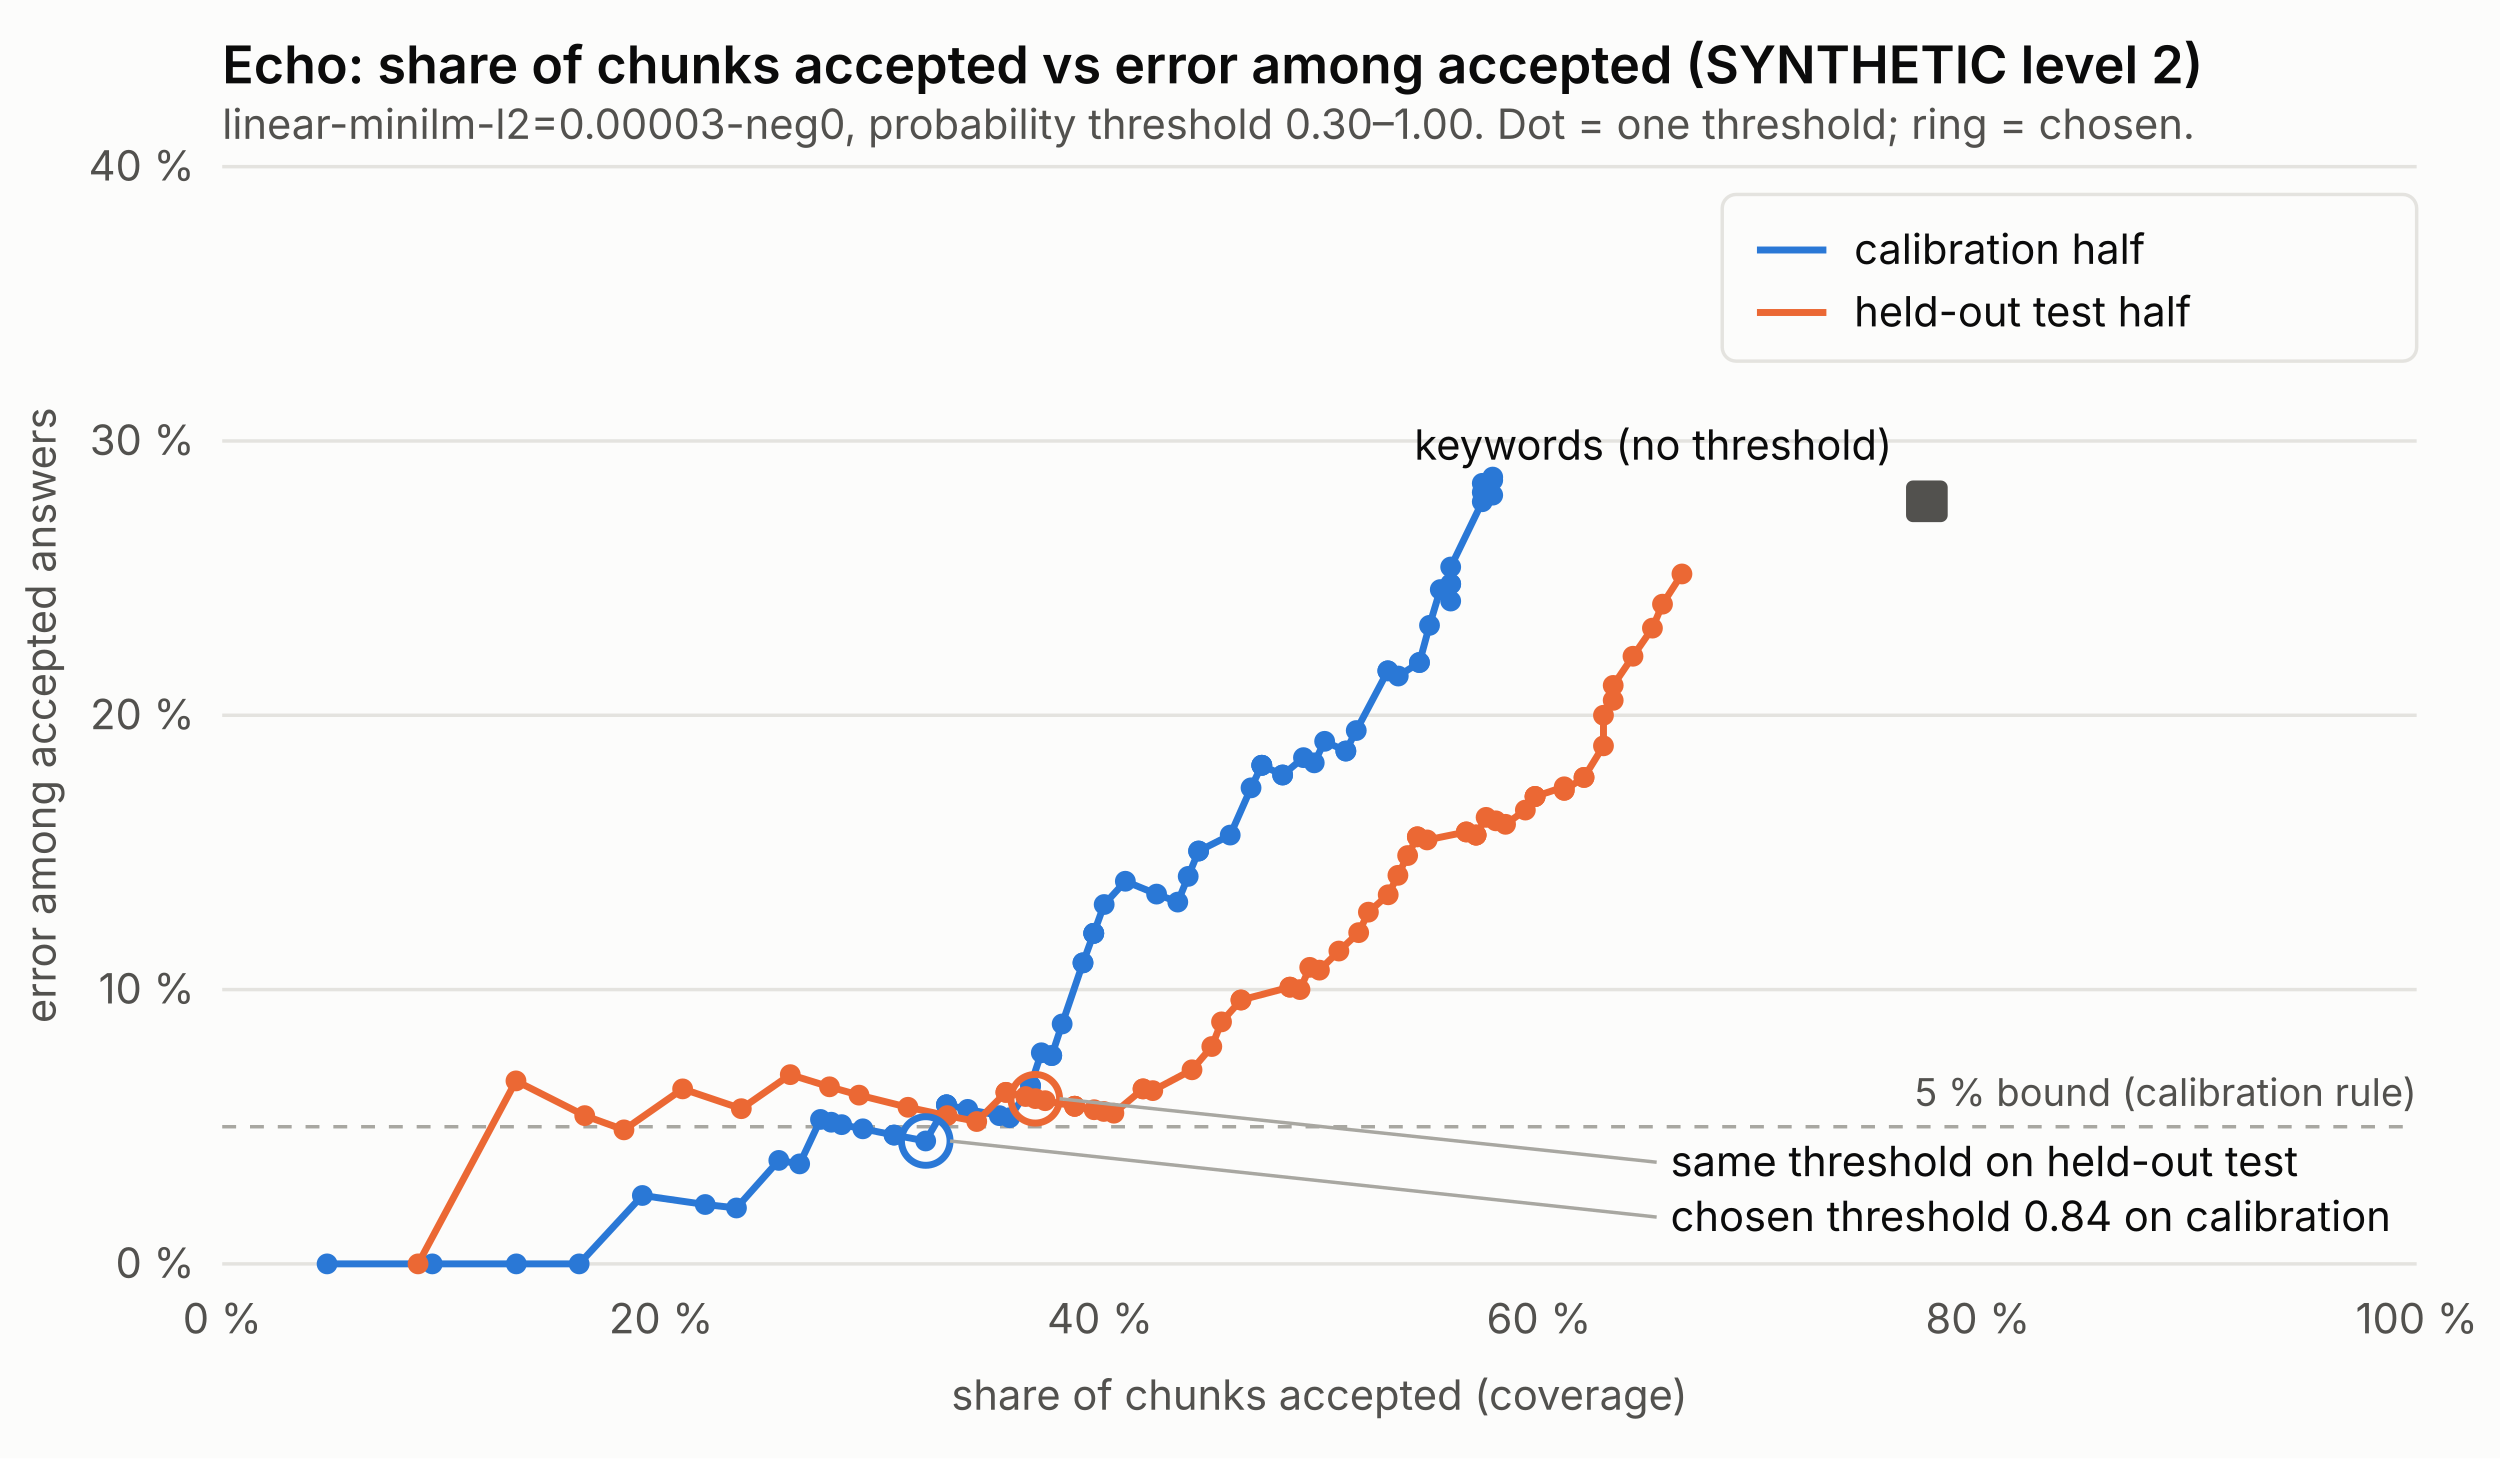
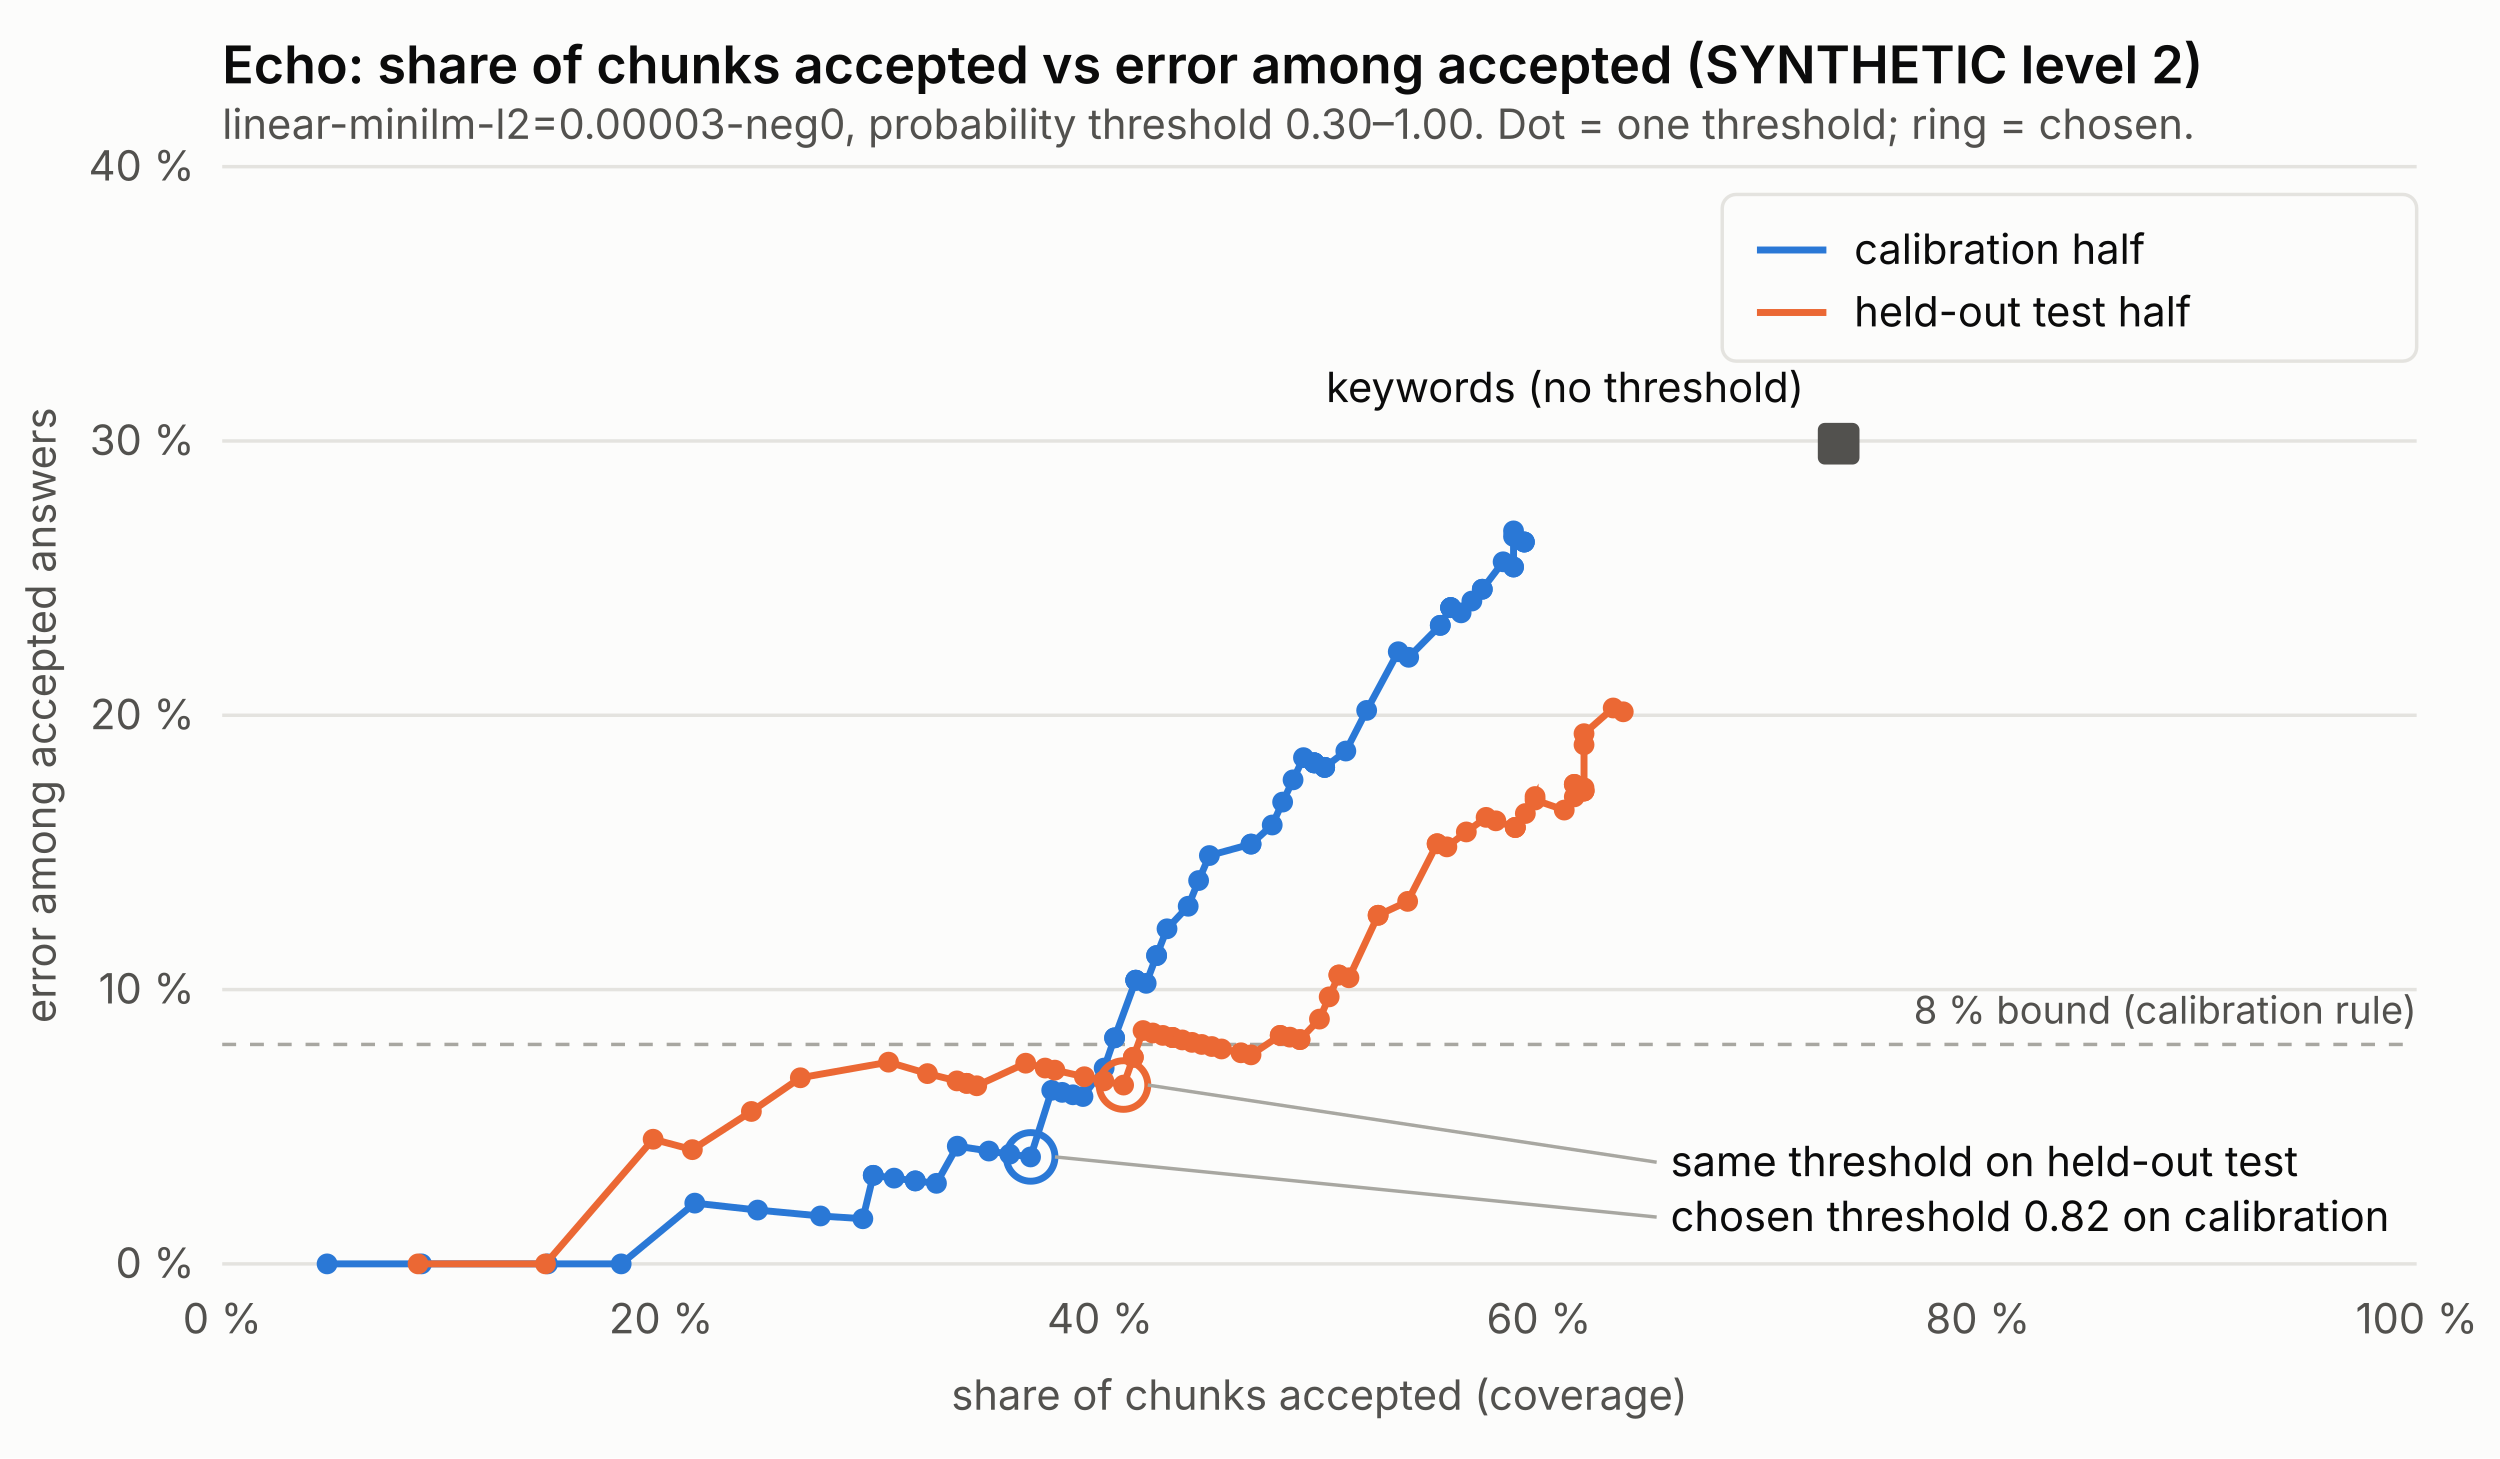
<svg xmlns="http://www.w3.org/2000/svg" viewBox="0 0 720 420" width="720" height="420" font-family="Inter, system-ui, sans-serif" role="img" aria-label="Coverage versus error among accepted answers as the acceptance threshold varies">
  <rect width="720" height="420" fill="#fcfcfb" />
  <text x="64" y="24" font-size="15" font-weight="600" fill="#0b0b0b">Echo: share of chunks accepted vs error among accepted (SYNTHETIC level 2)</text>
  <text x="64" y="40" font-size="12" fill="#52514e">linear-minilm-l2=0.00003-neg0, probability threshold 0.30–1.00. Dot = one threshold; ring = chosen.</text>
  <line x1="64" x2="696" y1="364" y2="364" stroke="#e4e3df" stroke-width="1" />
  <text x="56" y="368" text-anchor="end" font-size="12" fill="#52514e">0 %</text>
  <line x1="64" x2="696" y1="285" y2="285" stroke="#e4e3df" stroke-width="1" />
  <text x="56" y="289" text-anchor="end" font-size="12" fill="#52514e">10 %</text>
  <line x1="64" x2="696" y1="206" y2="206" stroke="#e4e3df" stroke-width="1" />
  <text x="56" y="210" text-anchor="end" font-size="12" fill="#52514e">20 %</text>
  <line x1="64" x2="696" y1="127" y2="127" stroke="#e4e3df" stroke-width="1" />
  <text x="56" y="131" text-anchor="end" font-size="12" fill="#52514e">30 %</text>
  <line x1="64" x2="696" y1="48" y2="48" stroke="#e4e3df" stroke-width="1" />
  <text x="56" y="52" text-anchor="end" font-size="12" fill="#52514e">40 %</text>
  <text x="64" y="384" text-anchor="middle" font-size="12" fill="#52514e">0 %</text>
  <text x="190.4" y="384" text-anchor="middle" font-size="12" fill="#52514e">20 %</text>
  <text x="316.8" y="384" text-anchor="middle" font-size="12" fill="#52514e">40 %</text>
  <text x="443.2" y="384" text-anchor="middle" font-size="12" fill="#52514e">60 %</text>
  <text x="569.6" y="384" text-anchor="middle" font-size="12" fill="#52514e">80 %</text>
  <text x="696" y="384" text-anchor="middle" font-size="12" fill="#52514e">100 %</text>
-   <line x1="64" x2="696" y1="324.5" y2="324.5" stroke="#a8a7a1" stroke-dasharray="4 4" />
-   <text x="696" y="318.5" text-anchor="end" font-size="11" fill="#52514e">5 % bound (calibration rule)</text>
+   <line x1="64" x2="696" y1="300.8" y2="300.8" stroke="#a8a7a1" stroke-dasharray="4 4" />
+   <text x="696" y="294.8" text-anchor="end" font-size="11" fill="#52514e">8 % bound (calibration rule)</text>
  <text x="380" y="406" text-anchor="middle" font-size="12" fill="#52514e">share of chunks accepted (coverage)</text>
  <text transform="translate(16 206) rotate(-90)" text-anchor="middle" font-size="12" fill="#52514e">error among accepted answers</text>
-   <path d="M429.9,137.4 L429.9,138.3 L429.9,142.6 L426.9,139.2 L426.9,141.8 L426.9,144.5 L417.8,163.3 L417.8,168.2 L417.8,168.2 L417.8,173.1 L414.8,169.8 L411.7,180.1 L408.8,190.8 L408.8,190.8 L402.7,194.7 L399.7,193.2 L399.7,193.2 L390.6,210.4 L387.6,216.3 L387.6,216.3 L381.5,213.5 L378.5,219.7 L375.4,218.2 L369.4,223.2 L369.4,223.2 L363.4,220.4 L363.4,220.4 L363.4,220.4 L360.3,226.9 L354.3,240.5 L345.2,245.1 L345.2,245.1 L342.2,252.4 L339.2,259.8 L333.1,257.5 L324.1,253.8 L318.0,260.5 L315.0,268.8 L315.0,268.8 L315.0,268.8 L311.9,277.3 L311.9,277.3 L305.9,294.9 L302.9,304.0 L302.9,304.0 L299.9,303.2 L296.8,312.7 L296.8,312.7 L290.8,321.9 L287.8,321.3 L278.7,319.5 L272.6,318.2 L272.6,318.2 L272.6,318.2 L266.6,328.6 L257.5,326.9 L257.5,326.9 L248.5,325.1 L242.4,323.9 L239.4,323.2 L236.3,322.4 L230.3,335.2 L224.3,334.2 L212.1,347.9 L203.1,346.9 L185.0,344.3 L166.8,364.0 L148.7,364.0 L124.5,364.0 L94.2,364.0" fill="none" stroke="#2a78d6" stroke-width="2" />
-   <circle cx="429.9" cy="137.4" r="3" fill="#2a78d6" />
-   <circle cx="429.9" cy="138.3" r="3" fill="#2a78d6" />
-   <circle cx="429.9" cy="142.6" r="3" fill="#2a78d6" />
-   <circle cx="426.9" cy="139.2" r="3" fill="#2a78d6" />
-   <circle cx="426.9" cy="141.8" r="3" fill="#2a78d6" />
-   <circle cx="426.9" cy="144.5" r="3" fill="#2a78d6" />
-   <circle cx="417.8" cy="163.3" r="3" fill="#2a78d6" />
-   <circle cx="417.8" cy="168.2" r="3" fill="#2a78d6" />
-   <circle cx="417.8" cy="168.2" r="3" fill="#2a78d6" />
-   <circle cx="417.8" cy="173.1" r="3" fill="#2a78d6" />
-   <circle cx="414.8" cy="169.8" r="3" fill="#2a78d6" />
-   <circle cx="411.7" cy="180.1" r="3" fill="#2a78d6" />
-   <circle cx="408.8" cy="190.8" r="3" fill="#2a78d6" />
-   <circle cx="408.8" cy="190.8" r="3" fill="#2a78d6" />
-   <circle cx="402.7" cy="194.7" r="3" fill="#2a78d6" />
-   <circle cx="399.7" cy="193.2" r="3" fill="#2a78d6" />
-   <circle cx="399.7" cy="193.2" r="3" fill="#2a78d6" />
-   <circle cx="390.6" cy="210.4" r="3" fill="#2a78d6" />
+   <path d="M439.0,156.1 L439.0,156.1 L439.0,156.1 L435.9,154.5 L435.9,152.9 L435.9,163.3 L435.9,163.3 L432.9,161.8 L426.9,169.7 L426.9,169.7 L423.9,173.1 L420.8,176.5 L417.8,175.0 L417.8,175.0 L417.8,175.0 L417.8,175.0 L414.8,180.1 L414.8,180.1 L405.7,189.3 L402.7,187.7 L393.6,204.6 L387.6,216.3 L381.5,221.0 L381.5,221.0 L381.5,221.0 L378.5,219.7 L378.5,219.7 L378.5,219.7 L378.5,219.7 L375.4,218.2 L372.4,224.6 L369.4,231.0 L366.4,237.6 L360.3,243.1 L360.3,243.1 L348.3,246.4 L345.2,253.6 L342.2,261.0 L336.1,267.5 L333.1,275.2 L333.1,275.2 L330.1,283.2 L327.1,282.3 L327.1,282.3 L327.1,282.3 L321.0,298.9 L321.0,298.9 L318.0,307.6 L311.9,315.8 L309.0,315.3 L305.9,314.6 L302.9,314.0 L296.8,333.2 L290.8,332.4 L284.8,331.5 L275.7,330.1 L269.7,340.8 L263.6,340.1 L263.6,340.1 L257.5,339.3 L251.5,338.5 L251.5,338.5 L248.5,351.0 L236.3,350.2 L218.2,348.5 L200.1,346.5 L178.9,364.0 L157.7,364.0 L121.4,364.0 L94.2,364.0" fill="none" stroke="#2a78d6" stroke-width="2" />
+   <circle cx="439.0" cy="156.1" r="3" fill="#2a78d6" />
+   <circle cx="439.0" cy="156.1" r="3" fill="#2a78d6" />
+   <circle cx="439.0" cy="156.1" r="3" fill="#2a78d6" />
+   <circle cx="435.9" cy="154.5" r="3" fill="#2a78d6" />
+   <circle cx="435.9" cy="152.9" r="3" fill="#2a78d6" />
+   <circle cx="435.9" cy="163.3" r="3" fill="#2a78d6" />
+   <circle cx="435.9" cy="163.3" r="3" fill="#2a78d6" />
+   <circle cx="432.9" cy="161.8" r="3" fill="#2a78d6" />
+   <circle cx="426.9" cy="169.7" r="3" fill="#2a78d6" />
+   <circle cx="426.9" cy="169.7" r="3" fill="#2a78d6" />
+   <circle cx="423.9" cy="173.1" r="3" fill="#2a78d6" />
+   <circle cx="420.8" cy="176.5" r="3" fill="#2a78d6" />
+   <circle cx="417.8" cy="175.0" r="3" fill="#2a78d6" />
+   <circle cx="417.8" cy="175.0" r="3" fill="#2a78d6" />
+   <circle cx="417.8" cy="175.0" r="3" fill="#2a78d6" />
+   <circle cx="417.8" cy="175.0" r="3" fill="#2a78d6" />
+   <circle cx="414.8" cy="180.1" r="3" fill="#2a78d6" />
+   <circle cx="414.8" cy="180.1" r="3" fill="#2a78d6" />
+   <circle cx="405.7" cy="189.3" r="3" fill="#2a78d6" />
+   <circle cx="402.7" cy="187.7" r="3" fill="#2a78d6" />
+   <circle cx="393.6" cy="204.6" r="3" fill="#2a78d6" />
  <circle cx="387.6" cy="216.3" r="3" fill="#2a78d6" />
-   <circle cx="387.6" cy="216.3" r="3" fill="#2a78d6" />
-   <circle cx="381.5" cy="213.5" r="3" fill="#2a78d6" />
+   <circle cx="381.5" cy="221.0" r="3" fill="#2a78d6" />
+   <circle cx="381.5" cy="221.0" r="3" fill="#2a78d6" />
+   <circle cx="381.5" cy="221.0" r="3" fill="#2a78d6" />
+   <circle cx="378.5" cy="219.7" r="3" fill="#2a78d6" />
+   <circle cx="378.5" cy="219.7" r="3" fill="#2a78d6" />
+   <circle cx="378.5" cy="219.7" r="3" fill="#2a78d6" />
  <circle cx="378.5" cy="219.7" r="3" fill="#2a78d6" />
  <circle cx="375.4" cy="218.2" r="3" fill="#2a78d6" />
-   <circle cx="369.4" cy="223.2" r="3" fill="#2a78d6" />
-   <circle cx="369.4" cy="223.2" r="3" fill="#2a78d6" />
-   <circle cx="363.4" cy="220.4" r="3" fill="#2a78d6" />
-   <circle cx="363.4" cy="220.4" r="3" fill="#2a78d6" />
-   <circle cx="363.4" cy="220.4" r="3" fill="#2a78d6" />
-   <circle cx="360.3" cy="226.9" r="3" fill="#2a78d6" />
-   <circle cx="354.3" cy="240.5" r="3" fill="#2a78d6" />
-   <circle cx="345.2" cy="245.1" r="3" fill="#2a78d6" />
-   <circle cx="345.2" cy="245.1" r="3" fill="#2a78d6" />
-   <circle cx="342.2" cy="252.4" r="3" fill="#2a78d6" />
-   <circle cx="339.2" cy="259.8" r="3" fill="#2a78d6" />
-   <circle cx="333.1" cy="257.5" r="3" fill="#2a78d6" />
-   <circle cx="324.1" cy="253.8" r="3" fill="#2a78d6" />
-   <circle cx="318.0" cy="260.5" r="3" fill="#2a78d6" />
-   <circle cx="315.0" cy="268.8" r="3" fill="#2a78d6" />
-   <circle cx="315.0" cy="268.8" r="3" fill="#2a78d6" />
-   <circle cx="315.0" cy="268.8" r="3" fill="#2a78d6" />
-   <circle cx="311.9" cy="277.3" r="3" fill="#2a78d6" />
-   <circle cx="311.9" cy="277.3" r="3" fill="#2a78d6" />
-   <circle cx="305.9" cy="294.9" r="3" fill="#2a78d6" />
-   <circle cx="302.9" cy="304.0" r="3" fill="#2a78d6" />
-   <circle cx="302.9" cy="304.0" r="3" fill="#2a78d6" />
-   <circle cx="299.9" cy="303.2" r="3" fill="#2a78d6" />
-   <circle cx="296.8" cy="312.7" r="3" fill="#2a78d6" />
-   <circle cx="296.8" cy="312.7" r="3" fill="#2a78d6" />
-   <circle cx="290.8" cy="321.9" r="3" fill="#2a78d6" />
-   <circle cx="287.8" cy="321.3" r="3" fill="#2a78d6" />
-   <circle cx="278.7" cy="319.5" r="3" fill="#2a78d6" />
-   <circle cx="272.6" cy="318.2" r="3" fill="#2a78d6" />
-   <circle cx="272.6" cy="318.2" r="3" fill="#2a78d6" />
-   <circle cx="272.6" cy="318.2" r="3" fill="#2a78d6" />
-   <circle cx="266.6" cy="328.6" r="3" fill="#2a78d6" />
-   <circle cx="257.5" cy="326.9" r="3" fill="#2a78d6" />
-   <circle cx="257.5" cy="326.9" r="3" fill="#2a78d6" />
-   <circle cx="248.5" cy="325.1" r="3" fill="#2a78d6" />
-   <circle cx="242.4" cy="323.9" r="3" fill="#2a78d6" />
-   <circle cx="239.4" cy="323.2" r="3" fill="#2a78d6" />
-   <circle cx="236.3" cy="322.4" r="3" fill="#2a78d6" />
-   <circle cx="230.3" cy="335.2" r="3" fill="#2a78d6" />
-   <circle cx="224.3" cy="334.2" r="3" fill="#2a78d6" />
-   <circle cx="212.1" cy="347.9" r="3" fill="#2a78d6" />
-   <circle cx="203.1" cy="346.9" r="3" fill="#2a78d6" />
-   <circle cx="185.0" cy="344.3" r="3" fill="#2a78d6" />
-   <circle cx="166.8" cy="364.0" r="3" fill="#2a78d6" />
-   <circle cx="148.7" cy="364.0" r="3" fill="#2a78d6" />
-   <circle cx="124.5" cy="364.0" r="3" fill="#2a78d6" />
+   <circle cx="372.4" cy="224.6" r="3" fill="#2a78d6" />
+   <circle cx="369.4" cy="231.0" r="3" fill="#2a78d6" />
+   <circle cx="366.4" cy="237.6" r="3" fill="#2a78d6" />
+   <circle cx="360.3" cy="243.1" r="3" fill="#2a78d6" />
+   <circle cx="360.3" cy="243.1" r="3" fill="#2a78d6" />
+   <circle cx="348.3" cy="246.4" r="3" fill="#2a78d6" />
+   <circle cx="345.2" cy="253.6" r="3" fill="#2a78d6" />
+   <circle cx="342.2" cy="261.0" r="3" fill="#2a78d6" />
+   <circle cx="336.1" cy="267.5" r="3" fill="#2a78d6" />
+   <circle cx="333.1" cy="275.2" r="3" fill="#2a78d6" />
+   <circle cx="333.1" cy="275.2" r="3" fill="#2a78d6" />
+   <circle cx="330.1" cy="283.2" r="3" fill="#2a78d6" />
+   <circle cx="327.1" cy="282.3" r="3" fill="#2a78d6" />
+   <circle cx="327.1" cy="282.3" r="3" fill="#2a78d6" />
+   <circle cx="327.1" cy="282.3" r="3" fill="#2a78d6" />
+   <circle cx="321.0" cy="298.9" r="3" fill="#2a78d6" />
+   <circle cx="321.0" cy="298.9" r="3" fill="#2a78d6" />
+   <circle cx="318.0" cy="307.6" r="3" fill="#2a78d6" />
+   <circle cx="311.9" cy="315.8" r="3" fill="#2a78d6" />
+   <circle cx="309.0" cy="315.3" r="3" fill="#2a78d6" />
+   <circle cx="305.9" cy="314.6" r="3" fill="#2a78d6" />
+   <circle cx="302.9" cy="314.0" r="3" fill="#2a78d6" />
+   <circle cx="296.8" cy="333.2" r="3" fill="#2a78d6" />
+   <circle cx="290.8" cy="332.4" r="3" fill="#2a78d6" />
+   <circle cx="284.8" cy="331.5" r="3" fill="#2a78d6" />
+   <circle cx="275.7" cy="330.1" r="3" fill="#2a78d6" />
+   <circle cx="269.7" cy="340.8" r="3" fill="#2a78d6" />
+   <circle cx="263.6" cy="340.1" r="3" fill="#2a78d6" />
+   <circle cx="263.6" cy="340.1" r="3" fill="#2a78d6" />
+   <circle cx="257.5" cy="339.3" r="3" fill="#2a78d6" />
+   <circle cx="251.5" cy="338.5" r="3" fill="#2a78d6" />
+   <circle cx="251.5" cy="338.5" r="3" fill="#2a78d6" />
+   <circle cx="248.5" cy="351.0" r="3" fill="#2a78d6" />
+   <circle cx="236.3" cy="350.2" r="3" fill="#2a78d6" />
+   <circle cx="218.2" cy="348.5" r="3" fill="#2a78d6" />
+   <circle cx="200.1" cy="346.5" r="3" fill="#2a78d6" />
+   <circle cx="178.9" cy="364.0" r="3" fill="#2a78d6" />
+   <circle cx="157.7" cy="364.0" r="3" fill="#2a78d6" />
+   <circle cx="121.4" cy="364.0" r="3" fill="#2a78d6" />
  <circle cx="94.2" cy="364.0" r="3" fill="#2a78d6" />
-   <path d="M484.4,165.3 L478.8,174.0 L475.9,180.9 L470.3,189.0 L464.6,197.4 L464.6,201.7 L461.8,206.0 L461.8,214.8 L456.2,223.9 L456.2,223.9 L450.5,227.6 L450.5,227.6 L450.5,226.6 L442.1,229.4 L442.1,229.4 L442.1,229.4 L439.3,233.3 L433.6,237.4 L430.8,236.4 L428.0,235.4 L425.1,240.5 L425.1,240.5 L425.1,240.5 L422.3,239.6 L422.3,239.6 L411.0,241.9 L408.2,241.0 L408.2,241.0 L405.4,246.4 L402.6,252.1 L399.8,257.7 L394.1,262.7 L391.3,268.6 L385.6,273.9 L380.0,279.4 L377.2,278.6 L374.4,285.0 L371.5,284.3 L371.5,284.3 L357.4,288.0 L357.4,288.0 L351.8,294.3 L349.0,301.4 L343.3,308.1 L332.0,314.1 L329.2,313.6 L329.2,313.6 L320.8,320.6 L317.9,320.1 L315.1,319.6 L309.5,318.6 L309.5,318.6 L309.5,318.6 L301.0,317.0 L298.2,316.4 L295.4,315.8 L289.7,314.6 L289.7,314.6 L281.3,323.0 L272.8,321.3 L261.5,318.9 L247.4,315.4 L238.9,313.0 L227.6,309.5 L213.5,319.3 L196.6,313.6 L179.7,325.4 L168.4,321.3 L148.6,311.3 L120.4,364.0" fill="none" stroke="#eb6834" stroke-width="2" />
-   <circle cx="484.4" cy="165.3" r="3" fill="#eb6834" />
-   <circle cx="478.8" cy="174.0" r="3" fill="#eb6834" />
-   <circle cx="475.9" cy="180.9" r="3" fill="#eb6834" />
-   <circle cx="470.3" cy="189.0" r="3" fill="#eb6834" />
-   <circle cx="464.6" cy="197.4" r="3" fill="#eb6834" />
-   <circle cx="464.6" cy="201.7" r="3" fill="#eb6834" />
-   <circle cx="461.8" cy="206.0" r="3" fill="#eb6834" />
-   <circle cx="461.8" cy="214.8" r="3" fill="#eb6834" />
-   <circle cx="456.2" cy="223.9" r="3" fill="#eb6834" />
-   <circle cx="456.2" cy="223.9" r="3" fill="#eb6834" />
-   <circle cx="450.5" cy="227.6" r="3" fill="#eb6834" />
-   <circle cx="450.5" cy="227.6" r="3" fill="#eb6834" />
-   <circle cx="450.5" cy="226.6" r="3" fill="#eb6834" />
+   <path d="M467.5,205.0 L464.6,203.9 L456.2,211.3 L456.2,214.5 L456.2,227.8 L456.2,227.8 L456.2,227.8 L456.2,226.9 L453.4,225.9 L453.4,225.9 L453.4,229.5 L450.5,233.3 L442.1,230.4 L442.1,229.4 L439.3,234.3 L436.4,238.3 L436.4,238.3 L436.4,238.3 L430.8,236.4 L428.0,235.4 L422.3,239.6 L416.7,243.9 L413.9,243.0 L413.9,243.0 L405.4,259.6 L396.9,263.6 L396.9,263.6 L388.5,281.6 L385.6,280.8 L385.6,280.8 L382.8,287.1 L380.0,293.5 L374.4,299.4 L374.4,299.4 L371.5,298.7 L368.7,298.2 L368.7,298.2 L360.3,303.8 L357.4,303.2 L351.8,302.1 L349.0,301.4 L346.1,300.8 L343.3,300.2 L340.5,299.5 L337.7,298.8 L337.7,298.8 L337.7,298.8 L334.9,298.2 L332.0,297.5 L329.2,296.8 L326.4,304.5 L326.4,304.5 L323.6,312.5 L317.9,311.3 L312.3,310.1 L303.8,308.2 L301.0,307.6 L295.4,306.2 L281.3,312.7 L278.4,312.0 L278.4,312.0 L275.6,311.3 L267.1,309.2 L255.9,305.9 L230.5,310.4 L216.4,320.1 L199.4,331.1 L188.1,328.1 L157.1,364.0 L120.4,364.0" fill="none" stroke="#eb6834" stroke-width="2" />
+   <circle cx="467.5" cy="205.0" r="3" fill="#eb6834" />
+   <circle cx="464.6" cy="203.9" r="3" fill="#eb6834" />
+   <circle cx="456.2" cy="211.3" r="3" fill="#eb6834" />
+   <circle cx="456.2" cy="214.5" r="3" fill="#eb6834" />
+   <circle cx="456.2" cy="227.8" r="3" fill="#eb6834" />
+   <circle cx="456.2" cy="227.8" r="3" fill="#eb6834" />
+   <circle cx="456.2" cy="227.8" r="3" fill="#eb6834" />
+   <circle cx="456.2" cy="226.9" r="3" fill="#eb6834" />
+   <circle cx="453.4" cy="225.9" r="3" fill="#eb6834" />
+   <circle cx="453.4" cy="225.9" r="3" fill="#eb6834" />
+   <circle cx="453.4" cy="229.5" r="3" fill="#eb6834" />
+   <circle cx="450.5" cy="233.3" r="3" fill="#eb6834" />
+   <circle cx="442.1" cy="230.4" r="3" fill="#eb6834" />
  <circle cx="442.1" cy="229.4" r="3" fill="#eb6834" />
-   <circle cx="442.1" cy="229.4" r="3" fill="#eb6834" />
-   <circle cx="442.1" cy="229.4" r="3" fill="#eb6834" />
-   <circle cx="439.3" cy="233.3" r="3" fill="#eb6834" />
-   <circle cx="433.6" cy="237.4" r="3" fill="#eb6834" />
+   <circle cx="439.3" cy="234.3" r="3" fill="#eb6834" />
+   <circle cx="436.4" cy="238.3" r="3" fill="#eb6834" />
+   <circle cx="436.4" cy="238.3" r="3" fill="#eb6834" />
+   <circle cx="436.4" cy="238.3" r="3" fill="#eb6834" />
  <circle cx="430.8" cy="236.4" r="3" fill="#eb6834" />
  <circle cx="428.0" cy="235.4" r="3" fill="#eb6834" />
-   <circle cx="425.1" cy="240.5" r="3" fill="#eb6834" />
-   <circle cx="425.1" cy="240.5" r="3" fill="#eb6834" />
-   <circle cx="425.1" cy="240.5" r="3" fill="#eb6834" />
  <circle cx="422.3" cy="239.6" r="3" fill="#eb6834" />
-   <circle cx="422.3" cy="239.6" r="3" fill="#eb6834" />
-   <circle cx="411.0" cy="241.9" r="3" fill="#eb6834" />
-   <circle cx="408.2" cy="241.0" r="3" fill="#eb6834" />
-   <circle cx="408.2" cy="241.0" r="3" fill="#eb6834" />
-   <circle cx="405.4" cy="246.4" r="3" fill="#eb6834" />
-   <circle cx="402.6" cy="252.1" r="3" fill="#eb6834" />
-   <circle cx="399.8" cy="257.7" r="3" fill="#eb6834" />
-   <circle cx="394.1" cy="262.7" r="3" fill="#eb6834" />
-   <circle cx="391.3" cy="268.6" r="3" fill="#eb6834" />
-   <circle cx="385.6" cy="273.9" r="3" fill="#eb6834" />
-   <circle cx="380.0" cy="279.4" r="3" fill="#eb6834" />
-   <circle cx="377.2" cy="278.6" r="3" fill="#eb6834" />
-   <circle cx="374.4" cy="285.0" r="3" fill="#eb6834" />
-   <circle cx="371.5" cy="284.3" r="3" fill="#eb6834" />
-   <circle cx="371.5" cy="284.3" r="3" fill="#eb6834" />
-   <circle cx="357.4" cy="288.0" r="3" fill="#eb6834" />
-   <circle cx="357.4" cy="288.0" r="3" fill="#eb6834" />
-   <circle cx="351.8" cy="294.3" r="3" fill="#eb6834" />
+   <circle cx="416.7" cy="243.9" r="3" fill="#eb6834" />
+   <circle cx="413.9" cy="243.0" r="3" fill="#eb6834" />
+   <circle cx="413.9" cy="243.0" r="3" fill="#eb6834" />
+   <circle cx="405.4" cy="259.6" r="3" fill="#eb6834" />
+   <circle cx="396.9" cy="263.6" r="3" fill="#eb6834" />
+   <circle cx="396.9" cy="263.6" r="3" fill="#eb6834" />
+   <circle cx="388.5" cy="281.6" r="3" fill="#eb6834" />
+   <circle cx="385.6" cy="280.8" r="3" fill="#eb6834" />
+   <circle cx="385.6" cy="280.8" r="3" fill="#eb6834" />
+   <circle cx="382.8" cy="287.1" r="3" fill="#eb6834" />
+   <circle cx="380.0" cy="293.5" r="3" fill="#eb6834" />
+   <circle cx="374.4" cy="299.4" r="3" fill="#eb6834" />
+   <circle cx="374.4" cy="299.4" r="3" fill="#eb6834" />
+   <circle cx="371.5" cy="298.7" r="3" fill="#eb6834" />
+   <circle cx="368.7" cy="298.2" r="3" fill="#eb6834" />
+   <circle cx="368.7" cy="298.2" r="3" fill="#eb6834" />
+   <circle cx="360.3" cy="303.8" r="3" fill="#eb6834" />
+   <circle cx="357.4" cy="303.2" r="3" fill="#eb6834" />
+   <circle cx="351.8" cy="302.1" r="3" fill="#eb6834" />
  <circle cx="349.0" cy="301.4" r="3" fill="#eb6834" />
-   <circle cx="343.3" cy="308.1" r="3" fill="#eb6834" />
-   <circle cx="332.0" cy="314.1" r="3" fill="#eb6834" />
-   <circle cx="329.2" cy="313.6" r="3" fill="#eb6834" />
-   <circle cx="329.2" cy="313.6" r="3" fill="#eb6834" />
-   <circle cx="320.8" cy="320.6" r="3" fill="#eb6834" />
-   <circle cx="317.9" cy="320.1" r="3" fill="#eb6834" />
-   <circle cx="315.1" cy="319.6" r="3" fill="#eb6834" />
-   <circle cx="309.5" cy="318.6" r="3" fill="#eb6834" />
-   <circle cx="309.5" cy="318.6" r="3" fill="#eb6834" />
-   <circle cx="309.5" cy="318.6" r="3" fill="#eb6834" />
-   <circle cx="301.0" cy="317.0" r="3" fill="#eb6834" />
-   <circle cx="298.2" cy="316.4" r="3" fill="#eb6834" />
-   <circle cx="295.4" cy="315.8" r="3" fill="#eb6834" />
-   <circle cx="289.7" cy="314.6" r="3" fill="#eb6834" />
-   <circle cx="289.7" cy="314.6" r="3" fill="#eb6834" />
-   <circle cx="281.3" cy="323.0" r="3" fill="#eb6834" />
-   <circle cx="272.8" cy="321.3" r="3" fill="#eb6834" />
-   <circle cx="261.5" cy="318.9" r="3" fill="#eb6834" />
-   <circle cx="247.4" cy="315.4" r="3" fill="#eb6834" />
-   <circle cx="238.9" cy="313.0" r="3" fill="#eb6834" />
-   <circle cx="227.6" cy="309.5" r="3" fill="#eb6834" />
-   <circle cx="213.5" cy="319.3" r="3" fill="#eb6834" />
-   <circle cx="196.6" cy="313.6" r="3" fill="#eb6834" />
-   <circle cx="179.7" cy="325.4" r="3" fill="#eb6834" />
-   <circle cx="168.4" cy="321.3" r="3" fill="#eb6834" />
-   <circle cx="148.6" cy="311.3" r="3" fill="#eb6834" />
+   <circle cx="346.1" cy="300.8" r="3" fill="#eb6834" />
+   <circle cx="343.3" cy="300.2" r="3" fill="#eb6834" />
+   <circle cx="340.5" cy="299.5" r="3" fill="#eb6834" />
+   <circle cx="337.7" cy="298.8" r="3" fill="#eb6834" />
+   <circle cx="337.7" cy="298.8" r="3" fill="#eb6834" />
+   <circle cx="337.7" cy="298.8" r="3" fill="#eb6834" />
+   <circle cx="334.9" cy="298.2" r="3" fill="#eb6834" />
+   <circle cx="332.0" cy="297.5" r="3" fill="#eb6834" />
+   <circle cx="329.2" cy="296.8" r="3" fill="#eb6834" />
+   <circle cx="326.4" cy="304.5" r="3" fill="#eb6834" />
+   <circle cx="326.4" cy="304.5" r="3" fill="#eb6834" />
+   <circle cx="323.6" cy="312.5" r="3" fill="#eb6834" />
+   <circle cx="317.9" cy="311.3" r="3" fill="#eb6834" />
+   <circle cx="312.3" cy="310.1" r="3" fill="#eb6834" />
+   <circle cx="303.8" cy="308.2" r="3" fill="#eb6834" />
+   <circle cx="301.0" cy="307.6" r="3" fill="#eb6834" />
+   <circle cx="295.4" cy="306.2" r="3" fill="#eb6834" />
+   <circle cx="281.3" cy="312.7" r="3" fill="#eb6834" />
+   <circle cx="278.4" cy="312.0" r="3" fill="#eb6834" />
+   <circle cx="278.4" cy="312.0" r="3" fill="#eb6834" />
+   <circle cx="275.6" cy="311.3" r="3" fill="#eb6834" />
+   <circle cx="267.1" cy="309.2" r="3" fill="#eb6834" />
+   <circle cx="255.9" cy="305.9" r="3" fill="#eb6834" />
+   <circle cx="230.5" cy="310.4" r="3" fill="#eb6834" />
+   <circle cx="216.4" cy="320.1" r="3" fill="#eb6834" />
+   <circle cx="199.4" cy="331.1" r="3" fill="#eb6834" />
+   <circle cx="188.1" cy="328.1" r="3" fill="#eb6834" />
+   <circle cx="157.1" cy="364.0" r="3" fill="#eb6834" />
  <circle cx="120.4" cy="364.0" r="3" fill="#eb6834" />
-   <circle cx="266.619" cy="328.608" r="7" fill="none" stroke="#2a78d6" stroke-width="2" />
-   <line x1="273.619" y1="328.608" x2="477.12" y2="350.52" stroke="#a8a7a1" stroke-width="1" />
-   <text x="481.12" y="354.52" font-size="12" fill="#0b0b0b">chosen threshold 0.84 on calibration</text>
-   <circle cx="298.156" cy="316.442" r="7" fill="none" stroke="#eb6834" stroke-width="2" />
-   <line x1="305.156" y1="316.442" x2="477.12" y2="334.72" stroke="#a8a7a1" stroke-width="1" />
+   <circle cx="296.829" cy="333.19" r="7" fill="none" stroke="#2a78d6" stroke-width="2" />
+   <line x1="303.829" y1="333.19" x2="477.12" y2="350.52" stroke="#a8a7a1" stroke-width="1" />
+   <text x="481.12" y="354.52" font-size="12" fill="#0b0b0b">chosen threshold 0.82 on calibration</text>
+   <circle cx="323.562" cy="312.492" r="7" fill="none" stroke="#eb6834" stroke-width="2" />
+   <line x1="330.562" y1="312.492" x2="477.12" y2="334.72" stroke="#a8a7a1" stroke-width="1" />
  <text x="481.12" y="338.72" font-size="12" fill="#0b0b0b">same threshold on held-out test</text>
-   <rect x="548.938" y="138.38" width="12" height="12" fill="#52514e" rx="2" />
-   <text x="544.938" y="132.38" text-anchor="end" font-size="12" fill="#0b0b0b">keywords (no threshold)</text>
+   <rect x="523.531" y="121.79" width="12" height="12" fill="#52514e" rx="2" />
+   <text x="519.531" y="115.79" text-anchor="end" font-size="12" fill="#0b0b0b">keywords (no threshold)</text>
  <g transform="translate(496 56)">
    <rect width="200" height="48" fill="#fcfcfb" stroke="#e4e3df" rx="4" />
    <line x1="10" x2="30" y1="16" y2="16" stroke="#2a78d6" stroke-width="2" />
    <text x="38" y="20" font-size="12" fill="#0b0b0b">calibration half</text>
    <line x1="10" x2="30" y1="34" y2="34" stroke="#eb6834" stroke-width="2" />
    <text x="38" y="38" font-size="12" fill="#0b0b0b">held-out test half</text>
  </g>
</svg>
